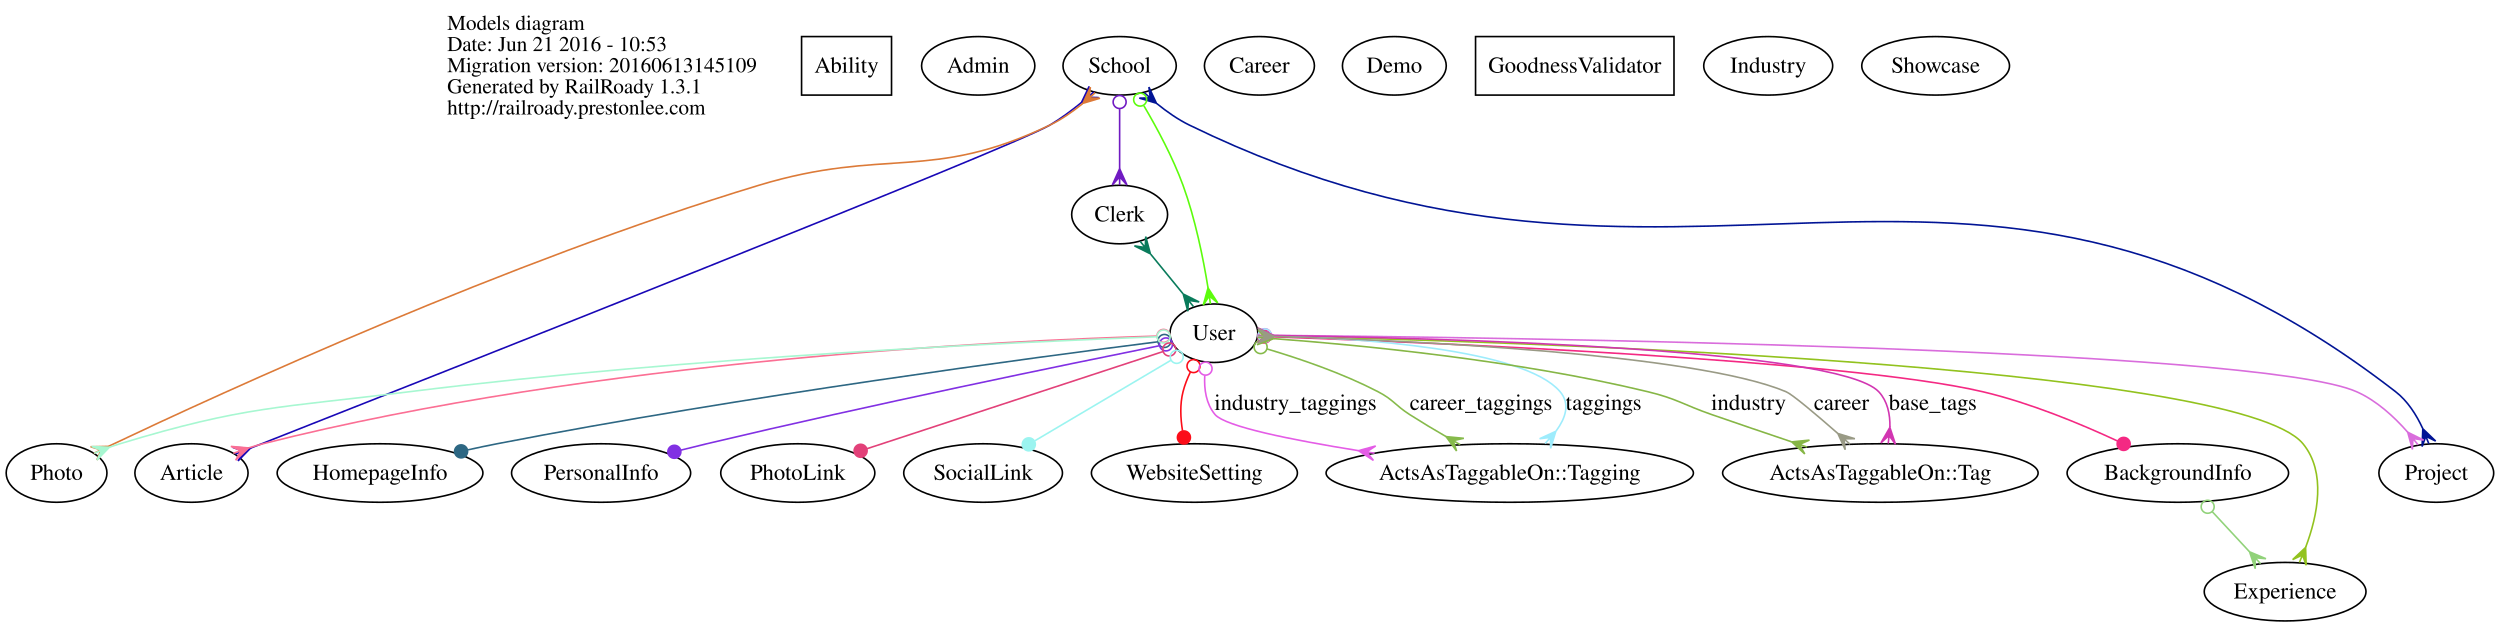
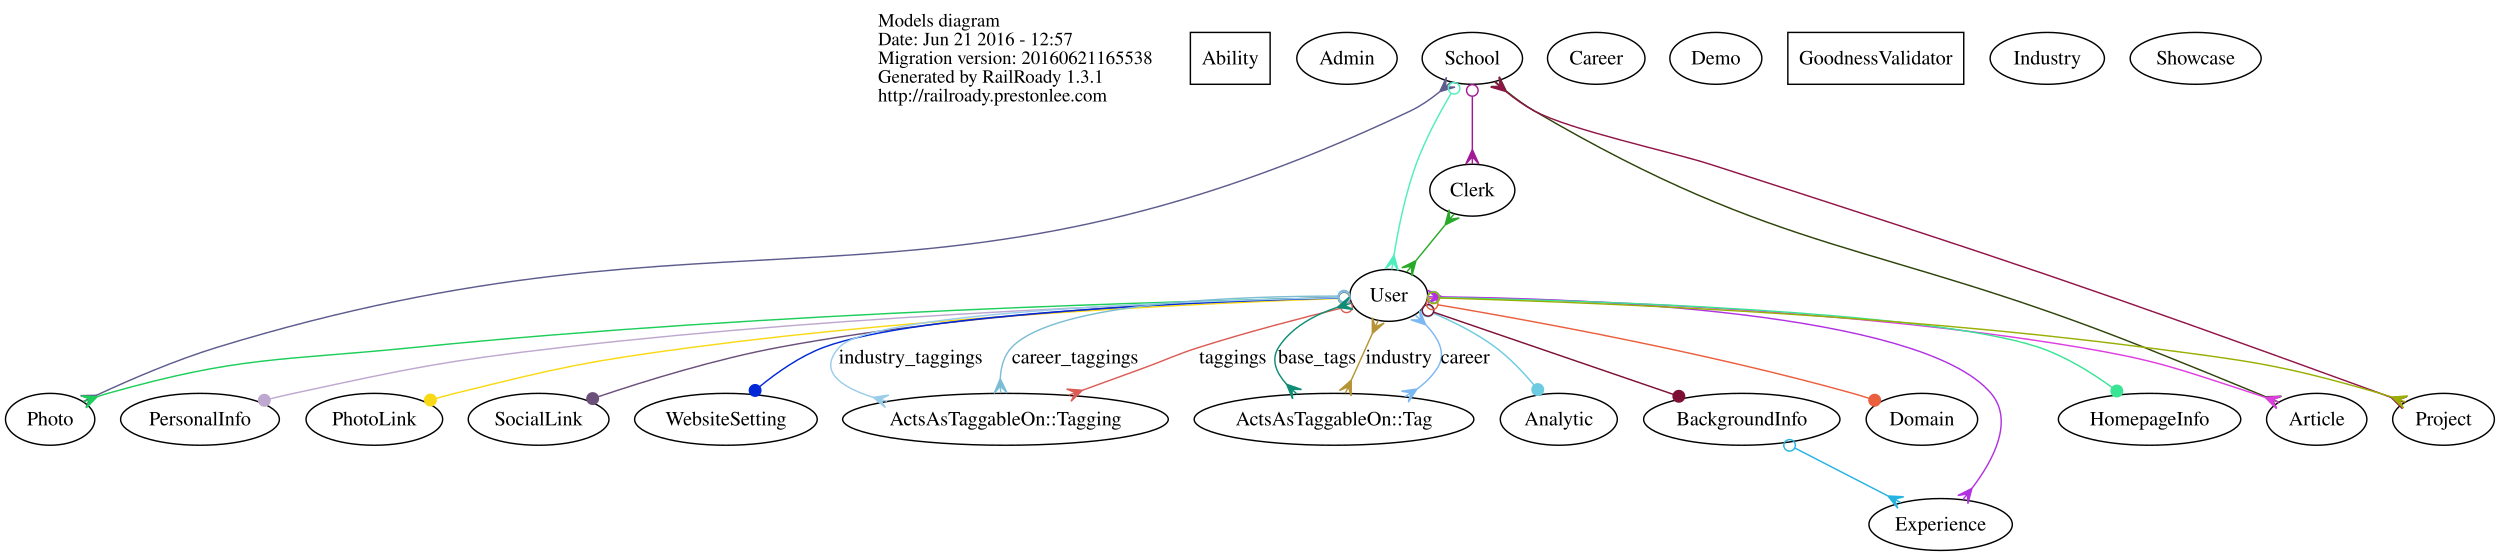
- <svg xmlns="http://www.w3.org/2000/svg" width="1538pt" height="386pt" viewBox="0.00 0.00 1537.90 386.00">
+ <svg xmlns="http://www.w3.org/2000/svg" width="1735pt" height="386pt" viewBox="0.00 0.00 1734.90 386.00">
  <g id="graph0" class="graph" transform="scale(1 1) rotate(0) translate(4 382)">
-     <polygon fill="none" stroke="none" points="-4,4 -4,-382 1533.9,-382 1533.9,4 -4,4" />
+     <polygon fill="none" stroke="none" points="-4,4 -4,-382 1730.9,-382 1730.9,4 -4,4" />
    <g id="node1" class="node">
-       <text text-anchor="start" x="271.06" y="-363.6" font-family="Times,serif" font-size="13.00">Models diagram</text>
-       <text text-anchor="start" x="271.06" y="-350.6" font-family="Times,serif" font-size="13.00">Date: Jun 21 2016 - 10:53</text>
-       <text text-anchor="start" x="271.06" y="-337.6" font-family="Times,serif" font-size="13.00">Migration version: 20160613145109</text>
-       <text text-anchor="start" x="271.06" y="-324.6" font-family="Times,serif" font-size="13.00">Generated by RailRoady 1.3.1</text>
-       <text text-anchor="start" x="271.06" y="-311.6" font-family="Times,serif" font-size="13.00">http://railroady.prestonlee.com</text>
+       <text text-anchor="start" x="605.298" y="-363.6" font-family="Times,serif" font-size="13.00">Models diagram</text>
+       <text text-anchor="start" x="605.298" y="-350.6" font-family="Times,serif" font-size="13.00">Date: Jun 21 2016 - 12:57</text>
+       <text text-anchor="start" x="605.298" y="-337.6" font-family="Times,serif" font-size="13.00">Migration version: 20160621165538</text>
+       <text text-anchor="start" x="605.298" y="-324.6" font-family="Times,serif" font-size="13.00">Generated by RailRoady 1.3.1</text>
+       <text text-anchor="start" x="605.298" y="-311.6" font-family="Times,serif" font-size="13.00">http://railroady.prestonlee.com</text>
    </g>
    <g id="node2" class="node">
-       <polygon fill="none" stroke="black" points="544.417,-359.5 489.077,-359.5 489.077,-323.5 544.417,-323.5 544.417,-359.5" />
-       <text text-anchor="middle" x="516.747" y="-337.3" font-family="Times,serif" font-size="14.00">Ability</text>
+       <polygon fill="none" stroke="black" points="877.417,-359.5 822.077,-359.5 822.077,-323.5 877.417,-323.5 877.417,-359.5" />
+       <text text-anchor="middle" x="849.747" y="-337.3" font-family="Times,serif" font-size="14.00">Ability</text>
    </g>
    <g id="node3" class="node">
-       <ellipse fill="none" stroke="black" cx="597.747" cy="-341.5" rx="34.846" ry="18" />
-       <text text-anchor="middle" x="597.747" y="-337.3" font-family="Times,serif" font-size="14.00">Admin</text>
+       <ellipse fill="none" stroke="black" cx="930.747" cy="-341.5" rx="34.846" ry="18" />
+       <text text-anchor="middle" x="930.747" y="-337.3" font-family="Times,serif" font-size="14.00">Admin</text>
    </g>
    <g id="node4" class="node">
-       <ellipse fill="none" stroke="black" cx="113.747" cy="-91" rx="34.82" ry="18" />
-       <text text-anchor="middle" x="113.747" y="-86.8" font-family="Times,serif" font-size="14.00">Article</text>
+       <ellipse fill="none" stroke="black" cx="1077.75" cy="-91" rx="40.616" ry="18" />
+       <text text-anchor="middle" x="1077.75" y="-86.8" font-family="Times,serif" font-size="14.00">Analytic</text>
    </g>
    <g id="node5" class="node">
-       <ellipse fill="none" stroke="black" cx="1335.75" cy="-91" rx="68.129" ry="18" />
-       <text text-anchor="middle" x="1335.75" y="-86.8" font-family="Times,serif" font-size="14.00">BackgroundInfo</text>
+       <ellipse fill="none" stroke="black" cx="1603.75" cy="-91" rx="34.82" ry="18" />
+       <text text-anchor="middle" x="1603.75" y="-86.8" font-family="Times,serif" font-size="14.00">Article</text>
+     </g>
+     <g id="node6" class="node">
+       <ellipse fill="none" stroke="black" cx="1204.75" cy="-91" rx="68.129" ry="18" />
+       <text text-anchor="middle" x="1204.75" y="-86.8" font-family="Times,serif" font-size="14.00">BackgroundInfo</text>
+     </g>
+     <g id="node11" class="node">
+       <ellipse fill="none" stroke="black" cx="1342.75" cy="-18" rx="49.753" ry="18" />
+       <text text-anchor="middle" x="1342.75" y="-13.8" font-family="Times,serif" font-size="14.00">Experience</text>
+     </g>
+     <g id="edge1" class="edge">
+       <path fill="none" stroke="#24b3e1" d="M1241.61,-71.033C1261.54,-60.779 1286.08,-48.155 1305.99,-37.909" />
+       <ellipse fill="none" stroke="#24b3e1" cx="1237.91" cy="-72.939" rx="4" ry="4" />
+       <polygon fill="#24b3e1" stroke="#24b3e1" points="1306.18,-37.814 1317.13,-37.241 1310.63,-35.527 1315.07,-33.239 1315.07,-33.239 1315.07,-33.239 1310.63,-35.527 1313.01,-29.238 1306.18,-37.814 1306.18,-37.814" />
+     </g>
+     <g id="node7" class="node">
+       <ellipse fill="none" stroke="black" cx="1103.75" cy="-341.5" rx="33.842" ry="18" />
+       <text text-anchor="middle" x="1103.75" y="-337.3" font-family="Times,serif" font-size="14.00">Career</text>
+     </g>
+     <g id="node8" class="node">
+       <ellipse fill="none" stroke="black" cx="1017.75" cy="-250" rx="29.51" ry="18" />
+       <text text-anchor="middle" x="1017.75" y="-245.8" font-family="Times,serif" font-size="14.00">Clerk</text>
+     </g>
+     <g id="node22" class="node">
+       <ellipse fill="none" stroke="black" cx="959.747" cy="-177" rx="27" ry="18" />
+       <text text-anchor="middle" x="959.747" y="-172.8" font-family="Times,serif" font-size="14.00">User</text>
+     </g>
+     <g id="edge2" class="edge">
+       <path fill="none" stroke="#28aa28" d="M998.584,-225.542C992.238,-217.773 985.179,-209.132 978.839,-201.37" />
+       <polygon fill="#28aa28" stroke="#28aa28" points="998.836,-225.85 1001.68,-236.441 1002,-229.722 1005.16,-233.594 1005.16,-233.594 1005.16,-233.594 1002,-229.722 1008.65,-230.747 998.836,-225.85 998.836,-225.85" />
+       <polygon fill="#28aa28" stroke="#28aa28" points="978.634,-201.12 975.793,-190.529 975.471,-197.248 972.308,-193.376 972.308,-193.376 972.308,-193.376 975.471,-197.248 968.823,-196.223 978.634,-201.12 978.634,-201.12" />
    </g>
    <g id="node9" class="node">
-       <ellipse fill="none" stroke="black" cx="1401.75" cy="-18" rx="49.753" ry="18" />
-       <text text-anchor="middle" x="1401.75" y="-13.8" font-family="Times,serif" font-size="14.00">Experience</text>
-     </g>
-     <g id="edge1" class="edge">
-       <path fill="none" stroke="#91d27a" d="M1356.88,-67.261C1364.16,-59.438 1372.32,-50.661 1379.66,-42.759" />
-       <ellipse fill="none" stroke="#91d27a" cx="1354.11" cy="-70.244" rx="4" ry="4" />
-       <polygon fill="#91d27a" stroke="#91d27a" points="1379.86,-42.541 1389.97,-38.28 1383.27,-38.879 1386.67,-35.217 1386.67,-35.217 1386.67,-35.217 1383.27,-38.879 1383.38,-32.153 1379.86,-42.541 1379.86,-42.541" />
-     </g>
-     <g id="node6" class="node">
-       <ellipse fill="none" stroke="black" cx="770.747" cy="-341.5" rx="33.842" ry="18" />
-       <text text-anchor="middle" x="770.747" y="-337.3" font-family="Times,serif" font-size="14.00">Career</text>
-     </g>
-     <g id="node7" class="node">
-       <ellipse fill="none" stroke="black" cx="684.747" cy="-250" rx="29.51" ry="18" />
-       <text text-anchor="middle" x="684.747" y="-245.8" font-family="Times,serif" font-size="14.00">Clerk</text>
-     </g>
-     <g id="node20" class="node">
-       <ellipse fill="none" stroke="black" cx="742.747" cy="-177" rx="27" ry="18" />
-       <text text-anchor="middle" x="742.747" y="-172.8" font-family="Times,serif" font-size="14.00">User</text>
-     </g>
-     <g id="edge2" class="edge">
-       <path fill="none" stroke="#097b5b" d="M703.91,-225.542C710.256,-217.773 717.315,-209.132 723.656,-201.37" />
-       <polygon fill="#097b5b" stroke="#097b5b" points="703.659,-225.85 693.847,-230.747 700.496,-229.722 697.332,-233.594 697.332,-233.594 697.332,-233.594 700.496,-229.722 700.817,-236.441 703.659,-225.85 703.659,-225.85" />
-       <polygon fill="#097b5b" stroke="#097b5b" points="723.86,-201.12 733.672,-196.223 727.024,-197.248 730.187,-193.376 730.187,-193.376 730.187,-193.376 727.024,-197.248 726.702,-190.529 723.86,-201.12 723.86,-201.12" />
-     </g>
-     <g id="node8" class="node">
-       <ellipse fill="none" stroke="black" cx="853.747" cy="-341.5" rx="31.939" ry="18" />
-       <text text-anchor="middle" x="853.747" y="-337.3" font-family="Times,serif" font-size="14.00">Demo</text>
+       <ellipse fill="none" stroke="black" cx="1186.75" cy="-341.5" rx="31.939" ry="18" />
+       <text text-anchor="middle" x="1186.75" y="-337.3" font-family="Times,serif" font-size="14.00">Demo</text>
    </g>
    <g id="node10" class="node">
-       <polygon fill="none" stroke="black" points="1025.79,-359.5 903.708,-359.5 903.708,-323.5 1025.79,-323.5 1025.79,-359.5" />
-       <text text-anchor="middle" x="964.747" y="-337.3" font-family="Times,serif" font-size="14.00">GoodnessValidator</text>
-     </g>
-     <g id="node11" class="node">
-       <ellipse fill="none" stroke="black" cx="229.747" cy="-91" rx="63.292" ry="18" />
-       <text text-anchor="middle" x="229.747" y="-86.8" font-family="Times,serif" font-size="14.00">HomepageInfo</text>
+       <ellipse fill="none" stroke="black" cx="1329.75" cy="-91" rx="38.696" ry="18" />
+       <text text-anchor="middle" x="1329.75" y="-86.8" font-family="Times,serif" font-size="14.00">Domain</text>
    </g>
    <g id="node12" class="node">
-       <ellipse fill="none" stroke="black" cx="1083.75" cy="-341.5" rx="39.664" ry="18" />
-       <text text-anchor="middle" x="1083.75" y="-337.3" font-family="Times,serif" font-size="14.00">Industry</text>
+       <polygon fill="none" stroke="black" points="1358.79,-359.5 1236.71,-359.5 1236.71,-323.5 1358.79,-323.5 1358.79,-359.5" />
+       <text text-anchor="middle" x="1297.75" y="-337.3" font-family="Times,serif" font-size="14.00">GoodnessValidator</text>
    </g>
    <g id="node13" class="node">
-       <ellipse fill="none" stroke="black" cx="365.747" cy="-91" rx="55.092" ry="18" />
-       <text text-anchor="middle" x="365.747" y="-86.8" font-family="Times,serif" font-size="14.00">PersonalInfo</text>
+       <ellipse fill="none" stroke="black" cx="1487.75" cy="-91" rx="63.292" ry="18" />
+       <text text-anchor="middle" x="1487.75" y="-86.8" font-family="Times,serif" font-size="14.00">HomepageInfo</text>
    </g>
    <g id="node14" class="node">
+       <ellipse fill="none" stroke="black" cx="1416.75" cy="-341.5" rx="39.664" ry="18" />
+       <text text-anchor="middle" x="1416.75" y="-337.3" font-family="Times,serif" font-size="14.00">Industry</text>
+     </g>
+     <g id="node15" class="node">
+       <ellipse fill="none" stroke="black" cx="134.747" cy="-91" rx="55.092" ry="18" />
+       <text text-anchor="middle" x="134.747" y="-86.8" font-family="Times,serif" font-size="14.00">PersonalInfo</text>
+     </g>
+     <g id="node16" class="node">
      <ellipse fill="none" stroke="black" cx="30.747" cy="-91" rx="30.997" ry="18" />
      <text text-anchor="middle" x="30.747" y="-86.8" font-family="Times,serif" font-size="14.00">Photo</text>
    </g>
-     <g id="node15" class="node">
-       <ellipse fill="none" stroke="black" cx="486.747" cy="-91" rx="47.4" ry="18" />
-       <text text-anchor="middle" x="486.747" y="-86.8" font-family="Times,serif" font-size="14.00">PhotoLink</text>
-     </g>
-     <g id="node16" class="node">
-       <ellipse fill="none" stroke="black" cx="1494.75" cy="-91" rx="35.313" ry="18" />
-       <text text-anchor="middle" x="1494.75" y="-86.8" font-family="Times,serif" font-size="14.00">Project</text>
-     </g>
    <g id="node17" class="node">
-       <ellipse fill="none" stroke="black" cx="684.747" cy="-341.5" rx="34.846" ry="18" />
-       <text text-anchor="middle" x="684.747" y="-337.3" font-family="Times,serif" font-size="14.00">School</text>
+       <ellipse fill="none" stroke="black" cx="255.747" cy="-91" rx="47.4" ry="18" />
+       <text text-anchor="middle" x="255.747" y="-86.8" font-family="Times,serif" font-size="14.00">PhotoLink</text>
+     </g>
+     <g id="node18" class="node">
+       <ellipse fill="none" stroke="black" cx="1691.75" cy="-91" rx="35.313" ry="18" />
+       <text text-anchor="middle" x="1691.75" y="-86.8" font-family="Times,serif" font-size="14.00">Project</text>
+     </g>
+     <g id="node19" class="node">
+       <ellipse fill="none" stroke="black" cx="1017.75" cy="-341.5" rx="34.846" ry="18" />
+       <text text-anchor="middle" x="1017.75" y="-337.3" font-family="Times,serif" font-size="14.00">School</text>
    </g>
    <g id="edge6" class="edge">
-       <path fill="none" stroke="#1807b6" d="M661.101,-318.803C655.056,-313.881 648.382,-308.948 641.747,-305 619.05,-291.493 266.091,-152.022 150.259,-106.374" />
-       <polygon fill="#1807b6" stroke="#1807b6" points="661.266,-318.944 665.98,-328.845 665.079,-322.179 668.891,-325.414 668.891,-325.414 668.891,-325.414 665.079,-322.179 671.803,-321.982 661.266,-318.944 661.266,-318.944" />
-       <polygon fill="#1807b6" stroke="#1807b6" points="150.053,-106.293 142.399,-98.44 145.401,-104.46 140.749,-102.627 140.749,-102.627 140.749,-102.627 145.401,-104.46 139.1,-106.814 150.053,-106.293 150.053,-106.293" />
+       <path fill="none" stroke="#2e430a" d="M1041.36,-318.739C1047.4,-313.819 1054.09,-308.903 1060.75,-305 1234.72,-203.066 1296.4,-215.56 1483.75,-141 1512.23,-129.664 1544.38,-116.517 1568.23,-106.696" />
+       <polygon fill="#2e430a" stroke="#2e430a" points="1041.19,-318.88 1030.66,-321.925 1037.38,-322.117 1033.57,-325.355 1033.57,-325.355 1033.57,-325.355 1037.38,-322.117 1036.48,-328.784 1041.19,-318.88 1041.19,-318.88" />
+       <polygon fill="#2e430a" stroke="#2e430a" points="1568.34,-106.652 1579.3,-107.001 1572.96,-104.746 1577.58,-102.84 1577.58,-102.84 1577.58,-102.84 1572.96,-104.746 1575.87,-98.68 1568.34,-106.652 1568.34,-106.652" />
    </g>
    <g id="edge4" class="edge">
-       <path fill="none" stroke="#701ac2" d="M684.747,-314.903C684.747,-303.441 684.747,-289.914 684.747,-278.263" />
-       <ellipse fill="none" stroke="#701ac2" cx="684.747" cy="-319.243" rx="4" ry="4" />
-       <polygon fill="#701ac2" stroke="#701ac2" points="684.747,-278.204 689.247,-268.203 684.747,-273.204 684.747,-268.204 684.747,-268.204 684.747,-268.204 684.747,-273.204 680.247,-268.204 684.747,-278.204 684.747,-278.204" />
+       <path fill="none" stroke="#a31896" d="M1017.75,-314.903C1017.75,-303.441 1017.75,-289.914 1017.75,-278.263" />
+       <ellipse fill="none" stroke="#a31896" cx="1017.75" cy="-319.243" rx="4" ry="4" />
+       <polygon fill="#a31896" stroke="#a31896" points="1017.75,-278.204 1022.25,-268.203 1017.75,-273.204 1017.75,-268.204 1017.75,-268.204 1017.75,-268.204 1017.75,-273.204 1013.25,-268.204 1017.75,-278.204 1017.75,-278.204" />
    </g>
    <g id="edge7" class="edge">
-       <path fill="none" stroke="#dc7a38" d="M661.879,-318.188C655.741,-313.203 648.829,-308.395 641.747,-305 568.491,-269.885 540.496,-291.552 462.747,-268 308.774,-221.357 133.627,-141.121 62.887,-107.515" />
-       <polygon fill="#dc7a38" stroke="#dc7a38" points="662.157,-318.429 666.765,-328.379 665.935,-321.704 669.713,-324.979 669.713,-324.979 669.713,-324.979 665.935,-321.704 672.66,-321.578 662.157,-318.429 662.157,-318.429" />
-       <polygon fill="#dc7a38" stroke="#dc7a38" points="62.637,-107.396 55.549,-99.03 58.124,-105.244 53.611,-103.091 53.611,-103.091 53.611,-103.091 58.124,-105.244 51.674,-107.153 62.637,-107.396 62.637,-107.396" />
+       <path fill="none" stroke="#5e5c8d" d="M994.899,-318.147C988.76,-313.163 981.843,-308.365 974.747,-305 635.786,-144.245 505.469,-250.799 146.747,-141 117.664,-132.098 85.931,-118.4 63.019,-107.748" />
+       <polygon fill="#5e5c8d" stroke="#5e5c8d" points="995.177,-318.388 999.782,-328.34 998.954,-321.665 1002.73,-324.941 1002.73,-324.941 1002.73,-324.941 998.954,-321.665 1005.68,-321.542 995.177,-318.388 995.177,-318.388" />
+       <polygon fill="#5e5c8d" stroke="#5e5c8d" points="62.819,-107.654 55.691,-99.321 58.296,-105.523 53.773,-103.392 53.773,-103.392 53.773,-103.392 58.296,-105.523 51.855,-107.463 62.819,-107.654 62.819,-107.654" />
    </g>
    <g id="edge5" class="edge">
-       <path fill="none" stroke="#011495" d="M707.649,-318.255C713.786,-313.269 720.689,-308.443 727.747,-305 1031.3,-156.93 1202.58,-347.611 1469.75,-141 1477.13,-135.289 1482.52,-126.795 1486.36,-118.477" />
-       <polygon fill="#011495" stroke="#011495" points="707.372,-318.495 696.866,-321.638 703.592,-321.767 699.811,-325.04 699.811,-325.04 699.811,-325.04 703.592,-321.767 702.757,-328.442 707.372,-318.495 707.372,-318.495" />
-       <polygon fill="#011495" stroke="#011495" points="1486.46,-118.246 1494.37,-110.648 1488.32,-113.607 1490.19,-108.969 1490.19,-108.969 1490.19,-108.969 1488.32,-113.607 1486.02,-107.289 1486.46,-118.246 1486.46,-118.246" />
+       <path fill="none" stroke="#911447" d="M1041.15,-318.378C1047.21,-313.47 1053.94,-308.649 1060.75,-305 1085.71,-291.609 1155.78,-276.696 1182.75,-268 1390.62,-200.962 1442.51,-183.706 1647.75,-109 1650.26,-108.086 1652.84,-107.129 1655.44,-106.155" />
+       <polygon fill="#911447" stroke="#911447" points="1040.98,-318.524 1030.46,-321.603 1037.18,-321.774 1033.38,-325.023 1033.38,-325.023 1033.38,-325.023 1037.18,-321.774 1036.31,-328.443 1040.98,-318.524 1040.98,-318.524" />
+       <polygon fill="#911447" stroke="#911447" points="1655.47,-106.145 1666.41,-106.804 1660.14,-104.371 1664.82,-102.597 1664.82,-102.597 1664.82,-102.597 1660.14,-104.371 1663.22,-98.389 1655.47,-106.145 1655.47,-106.145" />
    </g>
    <g id="edge3" class="edge">
-       <path fill="none" stroke="#5cfc0c" d="M699.646,-316.942C707.801,-303.137 717.49,-285.1 723.747,-268 731.271,-247.44 736.185,-223.09 739.127,-204.906" />
-       <ellipse fill="none" stroke="#5cfc0c" cx="697.37" cy="-320.718" rx="4" ry="4" />
-       <polygon fill="#5cfc0c" stroke="#5cfc0c" points="739.132,-204.873 745.085,-195.664 739.884,-199.93 740.637,-194.987 740.637,-194.987 740.637,-194.987 739.884,-199.93 736.188,-194.31 739.132,-204.873 739.132,-204.873" />
-     </g>
-     <g id="node18" class="node">
-       <ellipse fill="none" stroke="black" cx="1186.75" cy="-341.5" rx="45.444" ry="18" />
-       <text text-anchor="middle" x="1186.75" y="-337.3" font-family="Times,serif" font-size="14.00">Showcase</text>
-     </g>
-     <g id="node19" class="node">
-       <ellipse fill="none" stroke="black" cx="600.747" cy="-91" rx="48.827" ry="18" />
-       <text text-anchor="middle" x="600.747" y="-86.8" font-family="Times,serif" font-size="14.00">SocialLink</text>
+       <path fill="none" stroke="#4eeebe" d="M1002.85,-316.942C994.694,-303.137 985.005,-285.1 978.747,-268 971.224,-247.44 966.31,-223.09 963.367,-204.906" />
+       <ellipse fill="none" stroke="#4eeebe" cx="1005.12" cy="-320.718" rx="4" ry="4" />
+       <polygon fill="#4eeebe" stroke="#4eeebe" points="963.362,-204.873 966.307,-194.31 962.61,-199.93 961.858,-194.987 961.858,-194.987 961.858,-194.987 962.61,-199.93 957.409,-195.664 963.362,-204.873 963.362,-204.873" />
+     </g>
+     <g id="node20" class="node">
+       <ellipse fill="none" stroke="black" cx="1519.75" cy="-341.5" rx="45.444" ry="18" />
+       <text text-anchor="middle" x="1519.75" y="-337.3" font-family="Times,serif" font-size="14.00">Showcase</text>
+     </g>
+     <g id="node21" class="node">
+       <ellipse fill="none" stroke="black" cx="369.747" cy="-91" rx="48.827" ry="18" />
+       <text text-anchor="middle" x="369.747" y="-86.8" font-family="Times,serif" font-size="14.00">SocialLink</text>
+     </g>
+     <g id="edge18" class="edge">
+       <path fill="none" stroke="#6ccae1" d="M990.529,-164.693C1004.45,-158.786 1020.67,-150.745 1033.75,-141 1043.63,-133.633 1053,-123.779 1060.52,-114.84" />
+       <ellipse fill="none" stroke="#6ccae1" cx="986.768" cy="-166.234" rx="4" ry="4" />
+       <ellipse fill="#6ccae1" stroke="#6ccae1" cx="1063.13" cy="-111.64" rx="4" ry="4" />
    </g>
    <g id="edge8" class="edge">
-       <path fill="none" stroke="#fb6f94" d="M707.643,-175.246C615.853,-172.576 361.704,-160.7 157.747,-109 154.919,-108.283 152.026,-107.437 149.141,-106.51" />
-       <ellipse fill="none" stroke="#fb6f94" cx="711.76" cy="-175.359" rx="4" ry="4" />
-       <polygon fill="#fb6f94" stroke="#fb6f94" points="148.907,-106.429 140.954,-98.879 144.188,-104.778 139.468,-103.127 139.468,-103.127 139.468,-103.127 144.188,-104.778 137.982,-107.374 148.907,-106.429 148.907,-106.429" />
+       <path fill="none" stroke="#de3de0" d="M994.914,-175.657C1074.5,-174.397 1274.3,-168.508 1438.75,-141 1493.61,-131.823 1506.83,-126.161 1559.75,-109 1562.36,-108.153 1565.04,-107.236 1567.73,-106.282" />
+       <ellipse fill="none" stroke="#de3de0" cx="990.7" cy="-175.719" rx="4" ry="4" />
+       <polygon fill="#de3de0" stroke="#de3de0" points="1568.01,-106.181 1578.95,-106.948 1572.7,-104.453 1577.39,-102.725 1577.39,-102.725 1577.39,-102.725 1572.7,-104.453 1575.84,-98.502 1568.01,-106.181 1568.01,-106.181" />
    </g>
    <g id="edge9" class="edge">
-       <path fill="none" stroke="#f42983" d="M777.974,-174.823C872.905,-171.422 1132.49,-160.562 1215.75,-141 1244.61,-134.219 1275.54,-121.441 1298.78,-110.633" />
-       <ellipse fill="none" stroke="#f42983" cx="773.836" cy="-174.969" rx="4" ry="4" />
-       <ellipse fill="#f42983" stroke="#f42983" cx="1302.42" cy="-108.912" rx="4" ry="4" />
+       <path fill="none" stroke="#7d0f34" d="M991.067,-165.262C1033.11,-150.847 1108.17,-125.111 1157.21,-108.3" />
+       <ellipse fill="none" stroke="#7d0f34" cx="987.023" cy="-166.648" rx="4" ry="4" />
+       <ellipse fill="#7d0f34" stroke="#7d0f34" cx="1161.06" cy="-106.979" rx="4" ry="4" />
+     </g>
+     <g id="edge17" class="edge">
+       <path fill="none" stroke="#ea5f3d" d="M993.811,-170.475C1052.97,-160.533 1178.29,-137.942 1281.75,-109 1285.44,-107.968 1289.25,-106.798 1293.05,-105.566" />
+       <ellipse fill="none" stroke="#ea5f3d" cx="989.857" cy="-171.134" rx="4" ry="4" />
+       <ellipse fill="#ea5f3d" stroke="#ea5f3d" cx="1296.97" cy="-104.25" rx="4" ry="4" />
    </g>
    <g id="edge10" class="edge">
-       <path fill="none" stroke="#92c21e" d="M780.259,-175.258C915.519,-172.186 1372.35,-158.212 1412.75,-109 1427.19,-91.409 1421.81,-64.983 1414.39,-45.311" />
-       <polygon fill="#92c21e" stroke="#92c21e" points="779.99,-175.264 769.893,-170.986 774.991,-175.374 769.992,-175.484 769.992,-175.484 769.992,-175.484 774.991,-175.374 770.091,-179.983 779.99,-175.264 779.99,-175.264" />
-       <polygon fill="#92c21e" stroke="#92c21e" points="1414.36,-45.236 1414.7,-34.276 1412.45,-40.615 1410.54,-35.994 1410.54,-35.994 1410.54,-35.994 1412.45,-40.615 1406.38,-37.712 1414.36,-45.236 1414.36,-45.236" />
+       <path fill="none" stroke="#b132e2" d="M996.99,-175.938C1090.12,-174.907 1329.13,-166.591 1377.75,-109 1393.83,-89.944 1379.41,-62.647 1364.5,-43.12" />
+       <polygon fill="#b132e2" stroke="#b132e2" points="996.891,-175.938 986.852,-171.527 991.892,-175.982 986.892,-176.027 986.892,-176.027 986.892,-176.027 991.892,-175.982 986.931,-180.526 996.891,-175.938 996.891,-175.938" />
+       <polygon fill="#b132e2" stroke="#b132e2" points="1364.45,-43.055 1361.67,-32.447 1361.31,-39.164 1358.17,-35.273 1358.17,-35.273 1358.17,-35.273 1361.31,-39.164 1354.67,-38.099 1364.45,-43.055 1364.45,-43.055" />
    </g>
    <g id="edge11" class="edge">
-       <path fill="none" stroke="#2d6783" d="M708.132,-171.718C633.534,-162.276 452.181,-138.172 301.747,-109 295.939,-107.874 289.89,-106.602 283.875,-105.275" />
-       <ellipse fill="none" stroke="#2d6783" cx="712.305" cy="-172.244" rx="4" ry="4" />
-       <ellipse fill="#2d6783" stroke="#2d6783" cx="279.622" cy="-104.317" rx="4" ry="4" />
+       <path fill="none" stroke="#3ae495" d="M995.116,-175.461C1087.43,-173.703 1333.81,-166.674 1410.75,-141 1429.09,-134.879 1447.44,-123.46 1461.63,-113.184" />
+       <ellipse fill="none" stroke="#3ae495" cx="990.93" cy="-175.537" rx="4" ry="4" />
+       <ellipse fill="#3ae495" stroke="#3ae495" cx="1465.03" cy="-110.649" rx="4" ry="4" />
    </g>
    <g id="edge12" class="edge">
-       <path fill="none" stroke="#8130e3" d="M709.199,-169.303C651.926,-157.758 531.688,-133.026 430.747,-109 425.563,-107.766 420.159,-106.431 414.779,-105.07" />
-       <ellipse fill="none" stroke="#8130e3" cx="713.261" cy="-170.121" rx="4" ry="4" />
-       <ellipse fill="#8130e3" stroke="#8130e3" cx="410.817" cy="-104.058" rx="4" ry="4" />
-     </g>
-     <g id="edge17" class="edge">
-       <path fill="none" stroke="#a7f7d1" d="M707.435,-174.805C626.09,-171.767 419.311,-162.424 247.747,-141 167.987,-131.04 146.667,-132.329 69.747,-109 67.623,-108.356 65.459,-107.628 63.295,-106.846" />
-       <ellipse fill="none" stroke="#a7f7d1" cx="711.823" cy="-174.965" rx="4" ry="4" />
-       <polygon fill="#a7f7d1" stroke="#a7f7d1" points="63.228,-106.82 55.574,-98.968 58.576,-104.987 53.924,-103.154 53.924,-103.154 53.924,-103.154 58.576,-104.987 52.275,-107.341 63.228,-106.82 63.228,-106.82" />
+       <path fill="none" stroke="#bea8cf" d="M924.606,-175.18C834.788,-172.796 589.596,-164.481 386.747,-141 302.987,-131.304 282.167,-126.795 199.747,-109 194.462,-107.859 188.959,-106.573 183.491,-105.233" />
+       <ellipse fill="none" stroke="#bea8cf" cx="928.807" cy="-175.288" rx="4" ry="4" />
+       <ellipse fill="#bea8cf" stroke="#bea8cf" cx="179.414" cy="-104.213" rx="4" ry="4" />
+     </g>
+     <g id="edge19" class="edge">
+       <path fill="none" stroke="#1dce5a" d="M924.393,-175.37C823.999,-173.323 528.666,-165.503 284.747,-141 189.06,-131.388 163.298,-135.128 70.747,-109 68.419,-108.343 66.046,-107.583 63.677,-106.758" />
+       <ellipse fill="none" stroke="#1dce5a" cx="928.669" cy="-175.455" rx="4" ry="4" />
+       <polygon fill="#1dce5a" stroke="#1dce5a" points="63.418,-106.659 55.688,-98.881 58.748,-104.871 54.079,-103.084 54.079,-103.084 54.079,-103.084 58.748,-104.871 52.47,-107.287 63.418,-106.659 63.418,-106.659" />
    </g>
    <g id="edge13" class="edge">
-       <path fill="none" stroke="#e24179" d="M711.52,-165.753C665.823,-150.759 580.603,-122.797 529.239,-105.942" />
-       <ellipse fill="none" stroke="#e24179" cx="715.322" cy="-167.001" rx="4" ry="4" />
-       <ellipse fill="#e24179" stroke="#e24179" cx="525.406" cy="-104.685" rx="4" ry="4" />
+       <path fill="none" stroke="#f9d915" d="M924.407,-174.883C844.4,-172.038 643.404,-163.119 476.747,-141 402.697,-131.172 384.25,-126.984 311.747,-109 307.495,-107.945 303.085,-106.763 298.693,-105.527" />
+       <ellipse fill="none" stroke="#f9d915" cx="928.666" cy="-175.031" rx="4" ry="4" />
+       <ellipse fill="#f9d915" stroke="#f9d915" cx="294.686" cy="-104.369" rx="4" ry="4" />
    </g>
    <g id="edge14" class="edge">
-       <path fill="none" stroke="#d96ddc" d="M778.38,-175.722C912.788,-174.468 1384.54,-168.156 1445.75,-141 1457.95,-135.587 1468.78,-125.664 1477.13,-116.156" />
-       <ellipse fill="none" stroke="#d96ddc" cx="774.022" cy="-175.761" rx="4" ry="4" />
-       <polygon fill="#d96ddc" stroke="#d96ddc" points="1477.18,-116.093 1487.01,-111.237 1480.36,-112.234 1483.54,-108.375 1483.54,-108.375 1483.54,-108.375 1480.36,-112.234 1480.07,-105.513 1477.18,-116.093 1477.18,-116.093" />
+       <path fill="none" stroke="#9aaf04" d="M995.099,-175.175C1079.79,-172.865 1300.85,-164.856 1483.75,-141 1557.39,-131.395 1576.39,-129.573 1647.75,-109 1650.39,-108.239 1653.09,-107.386 1655.79,-106.478" />
+       <ellipse fill="none" stroke="#9aaf04" cx="990.861" cy="-175.287" rx="4" ry="4" />
+       <polygon fill="#9aaf04" stroke="#9aaf04" points="1656.06,-106.381 1667,-107.252 1660.77,-104.697 1665.48,-103.014 1665.48,-103.014 1665.48,-103.014 1660.77,-104.697 1663.97,-98.777 1656.06,-106.381 1656.06,-106.381" />
    </g>
    <g id="edge15" class="edge">
-       <path fill="none" stroke="#9bf4f0" d="M716.339,-160.378C692.649,-146.365 657.834,-125.77 632.607,-110.847" />
-       <ellipse fill="none" stroke="#9bf4f0" cx="719.858" cy="-162.46" rx="4" ry="4" />
-       <ellipse fill="#9bf4f0" stroke="#9bf4f0" cx="628.88" cy="-108.642" rx="4" ry="4" />
-     </g>
-     <g id="node21" class="node">
-       <ellipse fill="none" stroke="black" cx="730.747" cy="-91" rx="63.371" ry="18" />
-       <text text-anchor="middle" x="730.747" y="-86.8" font-family="Times,serif" font-size="14.00">WebsiteSetting</text>
+       <path fill="none" stroke="#6b507a" d="M924.365,-175.488C851.316,-173.904 678.762,-167.426 536.747,-141 493.159,-132.889 444.672,-117.977 411.223,-106.726" />
+       <ellipse fill="none" stroke="#6b507a" cx="928.773" cy="-175.577" rx="4" ry="4" />
+       <ellipse fill="#6b507a" stroke="#6b507a" cx="407.266" cy="-105.383" rx="4" ry="4" />
+     </g>
+     <g id="node23" class="node">
+       <ellipse fill="none" stroke="black" cx="499.747" cy="-91" rx="63.371" ry="18" />
+       <text text-anchor="middle" x="499.747" y="-86.8" font-family="Times,serif" font-size="14.00">WebsiteSetting</text>
    </g>
    <g id="edge16" class="edge">
-       <path fill="none" stroke="#fc0d19" d="M728.271,-153.118C726.404,-149.206 724.784,-145.084 723.747,-141 721.79,-133.293 722.163,-124.756 723.436,-116.995" />
-       <ellipse fill="none" stroke="#fc0d19" cx="730.206" cy="-156.779" rx="4" ry="4" />
-       <ellipse fill="#fc0d19" stroke="#fc0d19" cx="724.291" cy="-112.872" rx="4" ry="4" />
-     </g>
-     <g id="node22" class="node">
-       <ellipse fill="none" stroke="black" cx="924.747" cy="-91" rx="113.006" ry="18" />
-       <text text-anchor="middle" x="924.747" y="-86.8" font-family="Times,serif" font-size="14.00">ActsAsTaggableOn::Tagging</text>
-     </g>
-     <g id="edge18" class="edge">
-       <path fill="none" stroke="#9eecfc" d="M778.052,-175.502C832.584,-173.902 933.368,-167.357 955.747,-141 962.002,-133.633 959.207,-124.901 953.269,-116.863" />
-       <ellipse fill="none" stroke="#9eecfc" cx="774.035" cy="-175.607" rx="4" ry="4" />
-       <polygon fill="#9eecfc" stroke="#9eecfc" points="953.089,-116.658 949.888,-106.17 949.795,-112.896 946.502,-109.133 946.502,-109.133 946.502,-109.133 949.795,-112.896 943.116,-112.097 953.089,-116.658 953.089,-116.658" />
-       <text text-anchor="middle" x="982.468" y="-129.8" font-family="Times,serif" font-size="14.00">taggings</text>
+       <path fill="none" stroke="#0128d7" d="M924.689,-175.236C841.201,-173.038 632.741,-165.222 567.747,-141 551.376,-134.899 535.402,-123.741 523.055,-113.613" />
+       <ellipse fill="none" stroke="#0128d7" cx="928.839" cy="-175.341" rx="4" ry="4" />
+       <ellipse fill="#0128d7" stroke="#0128d7" cx="520" cy="-111.027" rx="4" ry="4" />
+     </g>
+     <g id="node24" class="node">
+       <ellipse fill="none" stroke="black" cx="693.747" cy="-91" rx="113.006" ry="18" />
+       <text text-anchor="middle" x="693.747" y="-86.8" font-family="Times,serif" font-size="14.00">ActsAsTaggableOn::Tagging</text>
    </g>
    <g id="edge20" class="edge">
-       <path fill="none" stroke="#e45ce6" d="M737.114,-150.984C736.646,-142.517 737.928,-133.557 743.416,-127 749.632,-119.574 790.367,-111.362 831.655,-104.76" />
-       <ellipse fill="none" stroke="#e45ce6" cx="737.608" cy="-155.205" rx="4" ry="4" />
-       <polygon fill="#e45ce6" stroke="#e45ce6" points="831.699,-104.753 842.275,-107.65 836.639,-103.978 841.578,-103.204 841.578,-103.204 841.578,-103.204 836.639,-103.978 840.881,-98.758 831.699,-104.753 831.699,-104.753" />
-       <text text-anchor="middle" x="792.913" y="-129.8" font-family="Times,serif" font-size="14.00">industry_taggings</text>
+       <path fill="none" stroke="#db5c55" d="M926.438,-168.075C899.713,-161.491 861.339,-151.527 828.306,-141 811.332,-135.591 807.473,-133.134 790.747,-127 776.681,-121.841 761.445,-116.314 747.308,-111.212" />
+       <ellipse fill="none" stroke="#db5c55" cx="930.454" cy="-169.057" rx="4" ry="4" />
+       <polygon fill="#db5c55" stroke="#db5c55" points="747.132,-111.149 739.25,-103.524 742.428,-109.453 737.724,-107.757 737.724,-107.757 737.724,-107.757 742.428,-109.453 736.198,-111.991 747.132,-111.149 747.132,-111.149" />
+       <text text-anchor="middle" x="851.468" y="-129.8" font-family="Times,serif" font-size="14.00">taggings</text>
    </g>
    <g id="edge22" class="edge">
-       <path fill="none" stroke="#86ba4b" d="M775.39,-167.334C795.674,-161.313 821.945,-152.339 843.747,-141 853.174,-136.097 854.187,-132.743 863.126,-127 870.268,-122.411 878.037,-117.753 885.576,-113.397" />
-       <ellipse fill="none" stroke="#86ba4b" cx="771.496" cy="-168.461" rx="4" ry="4" />
-       <polygon fill="#86ba4b" stroke="#86ba4b" points="885.58,-113.395 896.496,-112.354 889.924,-110.919 894.268,-108.444 894.268,-108.444 894.268,-108.444 889.924,-110.919 892.041,-104.534 885.58,-113.395 885.58,-113.395" />
-       <text text-anchor="middle" x="907.058" y="-129.8" font-family="Times,serif" font-size="14.00">career_taggings</text>
-     </g>
-     <g id="node23" class="node">
-       <ellipse fill="none" stroke="black" cx="1152.75" cy="-91" rx="97.062" ry="18" />
-       <text text-anchor="middle" x="1152.75" y="-86.8" font-family="Times,serif" font-size="14.00">ActsAsTaggableOn::Tag</text>
-     </g>
-     <g id="edge19" class="edge">
-       <path fill="none" stroke="#d235b1" d="M779.875,-175.592C875.874,-174.156 1126.59,-167.848 1151.75,-141 1157.17,-135.215 1158.78,-127.151 1158.63,-119.232" />
-       <polygon fill="#d235b1" stroke="#d235b1" points="779.75,-175.593 769.688,-171.234 774.751,-175.663 769.751,-175.733 769.751,-175.733 769.751,-175.733 774.751,-175.663 769.814,-180.233 779.75,-175.593 779.75,-175.593" />
-       <polygon fill="#d235b1" stroke="#d235b1" points="1158.61,-119.058 1162.07,-108.653 1158.1,-114.084 1157.59,-109.11 1157.59,-109.11 1157.59,-109.11 1158.1,-114.084 1153.12,-109.567 1158.61,-119.058 1158.61,-119.058" />
-       <text text-anchor="middle" x="1184.96" y="-129.8" font-family="Times,serif" font-size="14.00">base_tags</text>
+       <path fill="none" stroke="#9acdea" d="M924.564,-175.413C834.581,-173.55 601.505,-166.305 578.416,-141 563.594,-124.755 578.458,-113.7 601.876,-106.268" />
+       <ellipse fill="none" stroke="#9acdea" cx="928.814" cy="-175.498" rx="4" ry="4" />
+       <polygon fill="#9acdea" stroke="#9acdea" points="601.987,-106.236 612.838,-107.824 606.796,-104.866 611.604,-103.496 611.604,-103.496 611.604,-103.496 606.796,-104.866 610.371,-99.168 601.987,-106.236 601.987,-106.236" />
+       <text text-anchor="middle" x="627.913" y="-129.8" font-family="Times,serif" font-size="14.00">industry_taggings</text>
+     </g>
+     <g id="edge24" class="edge">
+       <path fill="none" stroke="#7cbdd4" d="M924.457,-176.49C860.338,-176.574 728.525,-172.763 698.126,-141 692.624,-135.251 690.547,-127.196 690.131,-119.275" />
+       <ellipse fill="none" stroke="#7cbdd4" cx="928.669" cy="-176.474" rx="4" ry="4" />
+       <polygon fill="#7cbdd4" stroke="#7cbdd4" points="690.134,-119.142 694.89,-109.261 690.263,-114.144 690.391,-109.145 690.391,-109.145 690.391,-109.145 690.263,-114.144 685.893,-109.029 690.134,-119.142 690.134,-119.142" />
+       <text text-anchor="middle" x="742.058" y="-129.8" font-family="Times,serif" font-size="14.00">career_taggings</text>
+     </g>
+     <g id="node25" class="node">
+       <ellipse fill="none" stroke="black" cx="921.747" cy="-91" rx="97.062" ry="18" />
+       <text text-anchor="middle" x="921.747" y="-86.8" font-family="Times,serif" font-size="14.00">ActsAsTaggableOn::Tag</text>
    </g>
    <g id="edge21" class="edge">
-       <path fill="none" stroke="#86b646" d="M779.691,-173.659C831.641,-169.804 928.97,-160.515 1009.75,-141 1027.69,-136.664 1031.42,-133.059 1048.86,-127 1064.79,-121.466 1082.14,-115.569 1098.01,-110.225" />
-       <polygon fill="#86b646" stroke="#86b646" points="779.595,-173.666 769.299,-169.891 774.607,-174.023 769.62,-174.38 769.62,-174.38 769.62,-174.38 774.607,-174.023 769.941,-178.868 779.595,-173.666 779.595,-173.666" />
-       <polygon fill="#86b646" stroke="#86b646" points="1098.2,-110.161 1109.12,-111.242 1102.94,-108.569 1107.68,-106.976 1107.68,-106.976 1107.68,-106.976 1102.94,-108.569 1106.25,-102.711 1098.2,-110.161 1098.2,-110.161" />
-       <text text-anchor="middle" x="1071.69" y="-129.8" font-family="Times,serif" font-size="14.00">industry</text>
+       <path fill="none" stroke="#0e8d75" d="M923.921,-168.676C908.685,-163.598 892.373,-155.104 883.32,-141 877.73,-132.293 881.691,-123.248 888.842,-115.335" />
+       <polygon fill="#0e8d75" stroke="#0e8d75" points="924.095,-168.727 932.422,-175.862 928.893,-170.136 933.69,-171.545 933.69,-171.545 933.69,-171.545 928.893,-170.136 934.958,-167.227 924.095,-168.727 924.095,-168.727" />
+       <polygon fill="#0e8d75" stroke="#0e8d75" points="888.868,-115.31 899.22,-111.692 892.496,-111.869 896.123,-108.427 896.123,-108.427 896.123,-108.427 892.496,-111.869 893.026,-105.163 888.868,-115.31 888.868,-115.31" />
+       <text text-anchor="middle" x="909.961" y="-129.8" font-family="Times,serif" font-size="14.00">base_tags</text>
    </g>
    <g id="edge23" class="edge">
-       <path fill="none" stroke="#999a85" d="M780.214,-175.071C858.917,-172.668 1038.77,-164.685 1094.75,-141 1098.6,-139.368 1112.92,-127.285 1126.36,-115.527" />
-       <polygon fill="#999a85" stroke="#999a85" points="779.8,-175.083 769.673,-170.876 774.802,-175.228 769.804,-175.374 769.804,-175.374 769.804,-175.374 774.802,-175.228 769.935,-179.872 779.8,-175.083 779.8,-175.083" />
-       <polygon fill="#999a85" stroke="#999a85" points="1126.59,-115.331 1137.07,-112.101 1130.34,-112.028 1134.09,-108.724 1134.09,-108.724 1134.09,-108.724 1130.34,-112.028 1131.12,-105.346 1126.59,-115.331 1126.59,-115.331" />
-       <text text-anchor="middle" x="1128.84" y="-129.8" font-family="Times,serif" font-size="14.00">career</text>
+       <path fill="none" stroke="#b69335" d="M948.248,-150.3C944.875,-142.785 941.172,-134.56 937.747,-127 936.465,-124.17 935.121,-121.214 933.78,-118.27" />
+       <polygon fill="#b69335" stroke="#b69335" points="948.351,-150.529 948.335,-161.495 950.396,-155.092 952.442,-159.654 952.442,-159.654 952.442,-159.654 950.396,-155.092 956.548,-157.813 948.351,-150.529 948.351,-150.529" />
+       <polygon fill="#b69335" stroke="#b69335" points="933.737,-118.176 933.676,-107.21 931.66,-113.628 929.583,-109.079 929.583,-109.079 929.583,-109.079 931.66,-113.628 925.49,-110.948 933.737,-118.176 933.737,-118.176" />
+       <text text-anchor="middle" x="966.692" y="-129.8" font-family="Times,serif" font-size="14.00">industry</text>
+     </g>
+     <g id="edge25" class="edge">
+       <path fill="none" stroke="#7cb8f1" d="M985.645,-156.38C994.109,-147.533 999.927,-136.874 993.747,-127 990.082,-121.142 985.124,-116.24 979.515,-112.142" />
+       <polygon fill="#7cb8f1" stroke="#7cb8f1" points="985.466,-156.545 975.066,-160.021 981.792,-159.936 978.118,-163.328 978.118,-163.328 978.118,-163.328 981.792,-159.936 981.171,-166.634 985.466,-156.545 985.466,-156.545" />
+       <polygon fill="#7cb8f1" stroke="#7cb8f1" points="979.356,-112.042 973.309,-102.894 975.13,-109.37 970.904,-106.697 970.904,-106.697 970.904,-106.697 975.13,-109.37 968.499,-110.501 979.356,-112.042 979.356,-112.042" />
+       <text text-anchor="middle" x="1012.84" y="-129.8" font-family="Times,serif" font-size="14.00">career</text>
    </g>
  </g>
</svg>
